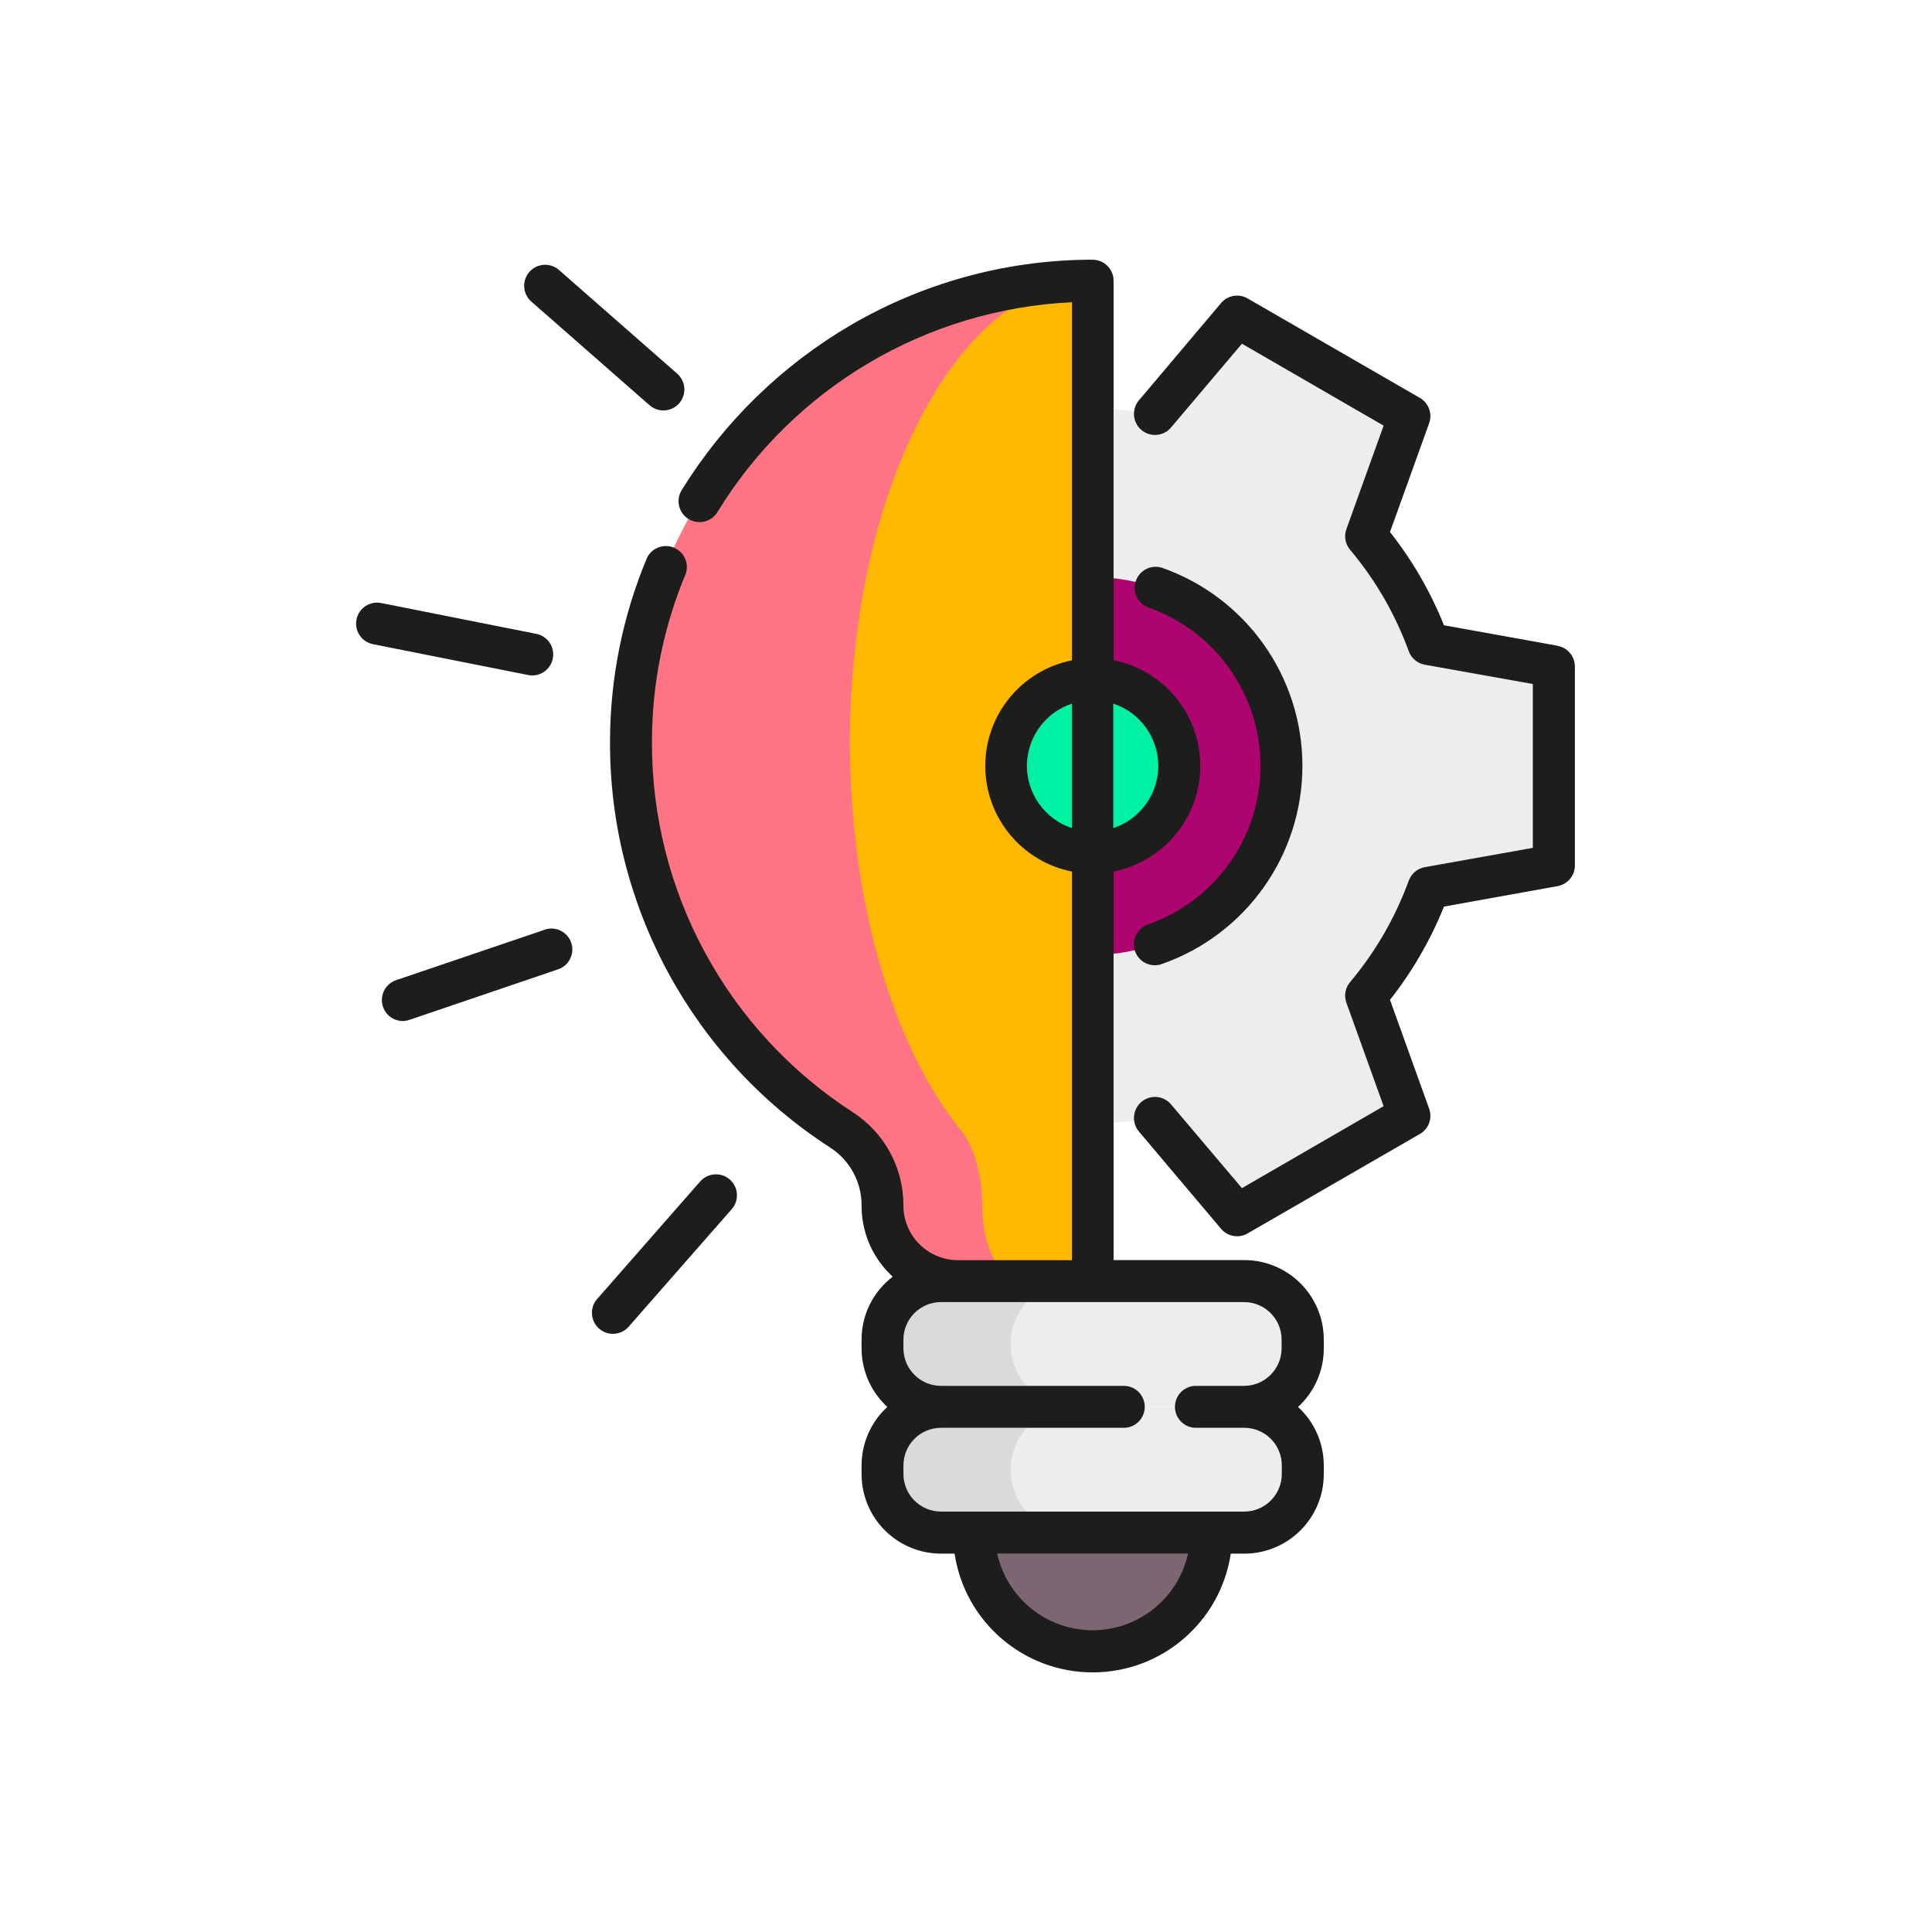
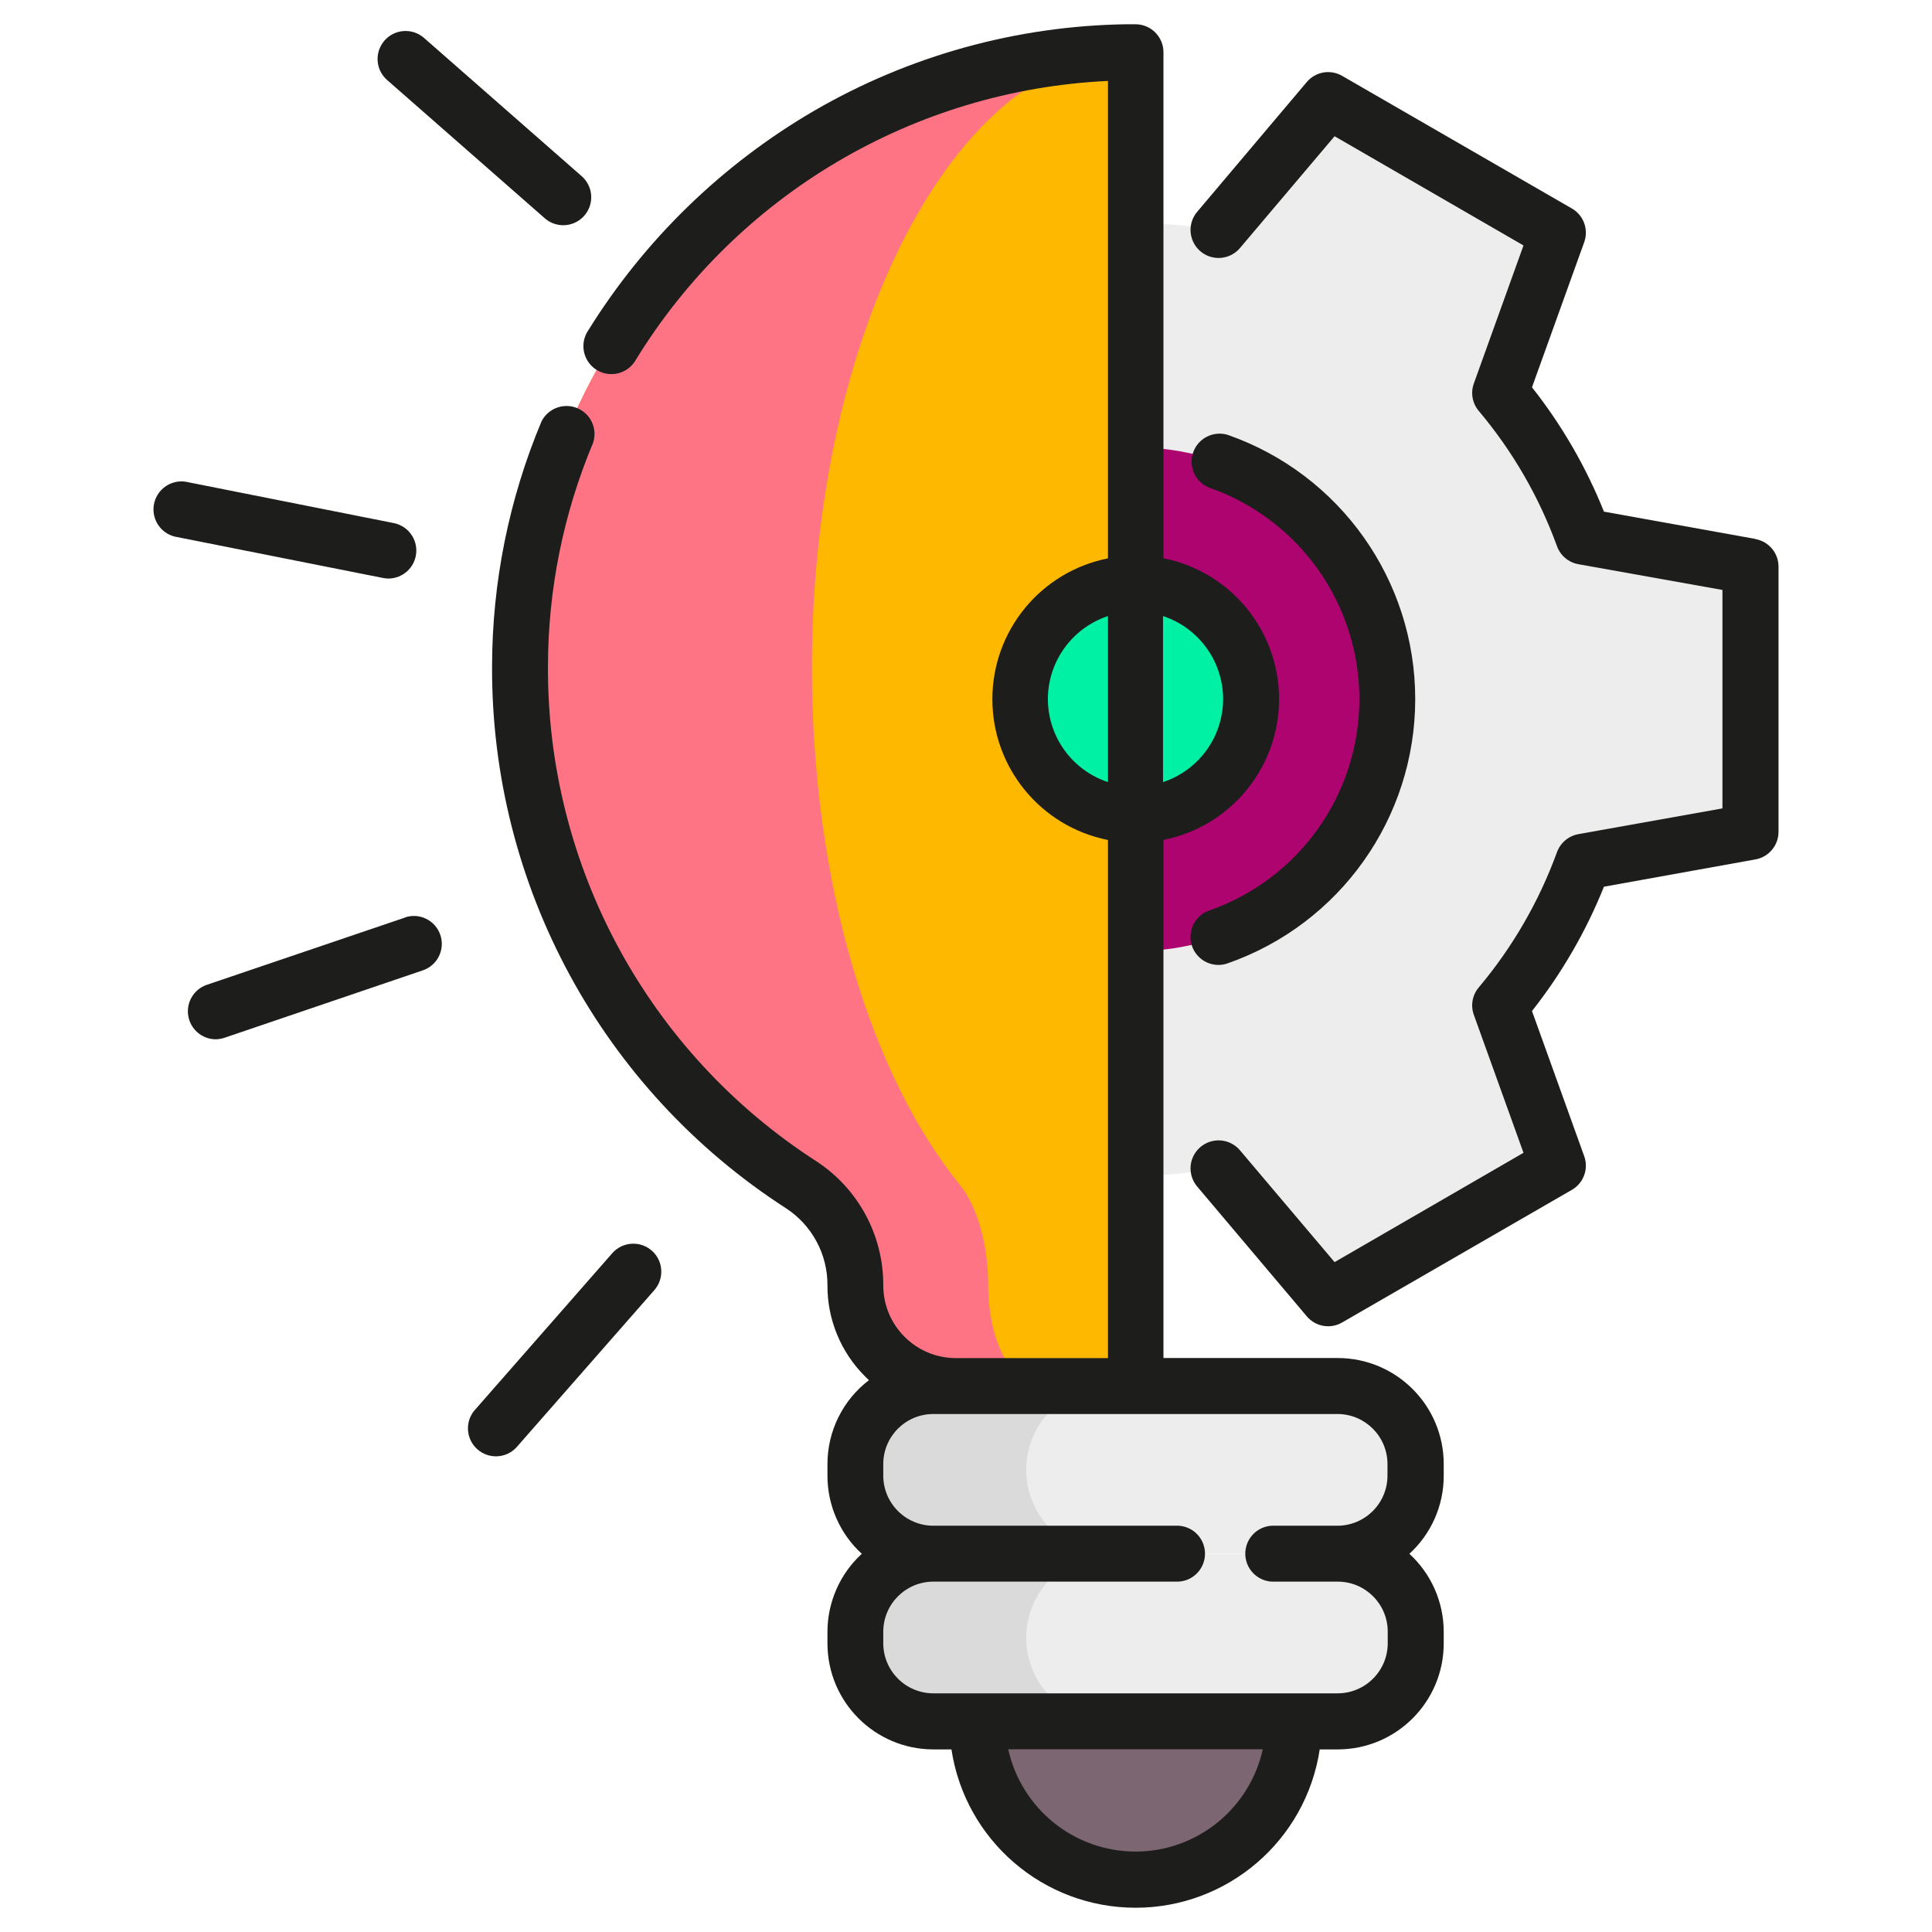
- <svg xmlns="http://www.w3.org/2000/svg" id="Lager_1" data-name="Lager 1" viewBox="0 0 299.99 299.99">
-   <defs>
-     <style>.cls-1{fill:#ad0470;}.cls-2{fill:#ededed;}.cls-3{fill:#ffb800;}.cls-4{fill:#ff7484;}.cls-5{fill:#dadada;}.cls-6{fill:#00f1a4;}.cls-7{fill:#7b6671;}.cls-8{fill:#1d1d1b;}</style>
+ <svg xmlns="http://www.w3.org/2000/svg" id="Lager_1" data-name="Lager 1" viewBox="0 0 225 225" version="1.1" width="225" height="225">
+   <defs id="defs984">
+     <style id="style982">.cls-1{fill:#ad0470;}.cls-2{fill:#ededed;}.cls-3{fill:#ffb800;}.cls-4{fill:#ff7484;}.cls-5{fill:#dadada;}.cls-6{fill:#00f1a4;}.cls-7{fill:#7b6671;}.cls-8{fill:#1d1d1b;}</style>
  </defs>
-   <path class="cls-1" d="M169,76.82a42.1,42.1,0,1,1-42.1,42.1A42.09,42.09,0,0,1,169,76.82" />
-   <path class="cls-2" d="M241.28,103.47v30.89l-19.46,3.51a55.56,55.56,0,0,1-9.68,16.74l6.71,18.62-26.76,15.45-12.76-15.11a56.21,56.21,0,0,1-9.68.84L161,162.27l8.68-14a29.33,29.33,0,0,0,0-58.66l-8.68-15,8.68-11.11a56.21,56.21,0,0,1,9.68.84l12.76-15.11,26.76,15.45-6.71,18.62A55.44,55.44,0,0,1,221.82,100Z" />
-   <path class="cls-3" d="M169.65,43.59V198.92h-20.9A11.74,11.74,0,0,1,137,187.19a14,14,0,0,0-6.32-11.73A71.69,71.69,0,0,1,168.61,43.6h1" />
-   <path class="cls-4" d="M158.67,198.92h-9.91A11.73,11.73,0,0,1,137,187.18a13.93,13.93,0,0,0-6.31-11.71A71.69,71.69,0,0,1,168.61,43.6h.5c-20.47.55-37.1,32.58-37.14,71.53,0,25.29,6.84,47.54,17.21,60.34,2.08,2.57,3.32,7,3.32,11.71,0,6.49,2.77,11.74,6.17,11.74" />
-   <path class="cls-2" d="M193.2,218.44H146.11a9.09,9.09,0,0,1-9.09-9.08V208a9.09,9.09,0,0,1,9.09-9.08H193.2a9.09,9.09,0,0,1,9.09,9.08v1.36a9.09,9.09,0,0,1-9.09,9.08" />
-   <path class="cls-2" d="M193.2,238H146.11a9.09,9.09,0,0,1-9.09-9.09v-1.35a9.09,9.09,0,0,1,9.09-9.09H193.2a9.09,9.09,0,0,1,9.09,9.09v1.35A9.09,9.09,0,0,1,193.2,238" />
-   <path class="cls-5" d="M166.69,218.44H146.78a9.76,9.76,0,0,1,0-19.52h19.91a9.76,9.76,0,1,0,0,19.52" />
-   <path class="cls-5" d="M166.69,238H146.78a9.76,9.76,0,0,1,0-19.52h19.91a9.76,9.76,0,1,0,0,19.52" />
-   <path class="cls-6" d="M169,105.45a13.47,13.47,0,1,1-13.47,13.47A13.47,13.47,0,0,1,169,105.45" />
-   <path class="cls-7" d="M151.22,238a18.44,18.44,0,0,0,36.87,0" />
-   <path class="cls-8" d="M185.52,215.19a3.26,3.26,0,0,0,0,6.51h7.68a5.83,5.83,0,0,1,5.83,5.83v1.35a5.84,5.84,0,0,1-5.83,5.83H146.11a5.84,5.84,0,0,1-5.83-5.83v-1.35a5.84,5.84,0,0,1,5.83-5.83h28.56a3.26,3.26,0,0,0,0-6.51H146.11a5.84,5.84,0,0,1-5.83-5.83V208a5.83,5.83,0,0,1,5.83-5.82H193.2A5.83,5.83,0,0,1,199,208v1.36a5.84,5.84,0,0,1-5.83,5.83Zm-15.86,37.95a15.21,15.21,0,0,1-14.83-11.92h29.65a15.2,15.2,0,0,1-14.82,11.92M159.45,118.92a10.21,10.21,0,0,1,7-9.67v19.34a10.21,10.21,0,0,1-7-9.67m20.41,0a10.21,10.21,0,0,1-7,9.67V109.25a10.21,10.21,0,0,1,7,9.67m13.34,76.74H172.91V135.32a16.72,16.72,0,0,0,0-32.8V43.59a3.26,3.26,0,0,0-3.26-3.26h-1.09a74.59,74.59,0,0,0-36.34,10.08A76,76,0,0,0,105.91,76a3.26,3.26,0,1,0,5.54,3.43,68.29,68.29,0,0,1,55-32.5v55.6a16.72,16.72,0,0,0,0,32.8v60.34H148.71a8.47,8.47,0,0,1-8.43-8.47,17.17,17.17,0,0,0-7.8-14.46,68.21,68.21,0,0,1-31.25-57.59,67.46,67.46,0,0,1,5.25-26.06,3.26,3.26,0,0,0-6-2.51,74,74,0,0,0-5.76,28.55,74.73,74.73,0,0,0,34.22,63.08,10.64,10.64,0,0,1,4.84,9,14.86,14.86,0,0,0,4.39,10.6l.44.43a12.29,12.29,0,0,0-4.83,9.78v1.36a12.32,12.32,0,0,0,4,9.08,12.34,12.34,0,0,0-4,9.09v1.35a12.35,12.35,0,0,0,12.34,12.34h2.1a21.69,21.69,0,0,0,42.89,0h2.1a12.35,12.35,0,0,0,12.34-12.34v-1.35a12.31,12.31,0,0,0-4-9.09,12.29,12.29,0,0,0,4-9.08V208a12.35,12.35,0,0,0-12.34-12.34" />
-   <path class="cls-8" d="M241.86,100.27l-17.65-3.18a58.47,58.47,0,0,0-8.38-14.48l6.08-16.9a3.25,3.25,0,0,0-1.43-3.92L193.72,46.34a3.25,3.25,0,0,0-4.12.72L176.84,62.17a3.25,3.25,0,1,0,5,4.2l11-13,22,12.72-5.78,16.07a3.24,3.24,0,0,0,.57,3.2,52.07,52.07,0,0,1,9.11,15.75,3.26,3.26,0,0,0,2.48,2.1l16.79,3v25.44l-16.79,3a3.28,3.28,0,0,0-2.48,2.1,52.31,52.31,0,0,1-9.11,15.75,3.24,3.24,0,0,0-.57,3.2l5.78,16.06-22,12.73-11-13a3.25,3.25,0,1,0-5,4.2l12.76,15.11a3.25,3.25,0,0,0,4.12.72l26.76-15.45a3.25,3.25,0,0,0,1.43-3.92l-6.08-16.9a58.84,58.84,0,0,0,8.38-14.48l17.65-3.18a3.26,3.26,0,0,0,2.68-3.2v-30.9a3.25,3.25,0,0,0-2.68-3.2" />
-   <path class="cls-8" d="M178.25,143.54a3.26,3.26,0,0,0,1.08,6.34,3.14,3.14,0,0,0,1.07-.19,32.6,32.6,0,0,0,0-61.54,3.26,3.26,0,0,0-2.15,6.15,26.08,26.08,0,0,1,0,49.24" />
-   <path class="cls-8" d="M82.68,104.88a3.26,3.26,0,0,0,.63-6.45l-24-4.77a3.26,3.26,0,1,0-1.27,6.39l24,4.77a3.47,3.47,0,0,0,.64.06" />
-   <path class="cls-8" d="M82.46,46.79l18.36,16.1a3.26,3.26,0,1,0,4.3-4.9L86.76,41.89a3.26,3.26,0,0,0-4.3,4.9" />
-   <path class="cls-8" d="M113.32,183.15a3.27,3.27,0,0,0-4.6.3l-16.1,18.37a3.26,3.26,0,0,0,4.9,4.29l16.1-18.36a3.26,3.26,0,0,0-.3-4.6" />
-   <path class="cls-8" d="M84.62,144.35,61.49,152.2a3.26,3.26,0,0,0,1,6.34,3.49,3.49,0,0,0,1.05-.17l23.12-7.86a3.25,3.25,0,1,0-2.09-6.16" />
+   <g id="g1044" transform="translate(-37.41479,-37.50457)">
+     <path id="path988" d="m 169,76.82 a 42.1,42.1 0 1 1 -42.1,42.1 42.09,42.09 0 0 1 42.1,-42.1" class="cls-1" style="fill:#ad0470" />
+     <path id="path990" d="m 241.28,103.47 v 30.89 l -19.46,3.51 a 55.56,55.56 0 0 1 -9.68,16.74 l 6.71,18.62 -26.76,15.45 -12.76,-15.11 a 56.21,56.21 0 0 1 -9.68,0.84 l -8.65,-12.14 8.68,-14 a 29.33,29.33 0 0 0 0,-58.66 l -8.68,-15 8.68,-11.11 a 56.21,56.21 0 0 1 9.68,0.84 l 12.76,-15.11 26.76,15.45 -6.71,18.62 a 55.44,55.44 0 0 1 9.65,16.7 z" class="cls-2" style="fill:#ededed" />
+     <path id="path992" d="m 169.65,43.59 v 155.33 h -20.9 A 11.74,11.74 0 0 1 137,187.19 14,14 0 0 0 130.68,175.46 71.69,71.69 0 0 1 168.61,43.6 h 1" class="cls-3" style="fill:#ffb800" />
+     <path id="path994" d="m 158.67,198.92 h -9.91 A 11.73,11.73 0 0 1 137,187.18 13.93,13.93 0 0 0 130.69,175.47 71.69,71.69 0 0 1 168.61,43.6 h 0.5 c -20.47,0.55 -37.1,32.58 -37.14,71.53 0,25.29 6.84,47.54 17.21,60.34 2.08,2.57 3.32,7 3.32,11.71 0,6.49 2.77,11.74 6.17,11.74" class="cls-4" style="fill:#ff7484" />
+     <path id="path996" d="m 193.2,218.44 h -47.09 a 9.09,9.09 0 0 1 -9.09,-9.08 V 208 a 9.09,9.09 0 0 1 9.09,-9.08 h 47.09 a 9.09,9.09 0 0 1 9.09,9.08 v 1.36 a 9.09,9.09 0 0 1 -9.09,9.08" class="cls-2" style="fill:#ededed" />
+     <path id="path998" d="m 193.2,238 h -47.09 a 9.09,9.09 0 0 1 -9.09,-9.09 v -1.35 a 9.09,9.09 0 0 1 9.09,-9.09 h 47.09 a 9.09,9.09 0 0 1 9.09,9.09 v 1.35 A 9.09,9.09 0 0 1 193.2,238" class="cls-2" style="fill:#ededed" />
+     <path id="path1000" d="m 166.69,218.44 h -19.91 a 9.76,9.76 0 0 1 0,-19.52 h 19.91 a 9.76,9.76 0 1 0 0,19.52" class="cls-5" style="fill:#dadada" />
+     <path id="path1002" d="m 166.69,238 h -19.91 a 9.76,9.76 0 0 1 0,-19.52 h 19.91 a 9.76,9.76 0 1 0 0,19.52" class="cls-5" style="fill:#dadada" />
+     <path id="path1004" d="M 169,105.45 A 13.47,13.47 0 1 1 155.53,118.92 13.47,13.47 0 0 1 169,105.45" class="cls-6" style="fill:#00f1a4" />
+     <path id="path1006" d="m 151.22,238 a 18.44,18.44 0 0 0 36.87,0" class="cls-7" style="fill:#7b6671" />
+     <path id="path1008" d="m 185.52,215.19 a 3.26,3.26 0 0 0 0,6.51 h 7.68 a 5.83,5.83 0 0 1 5.83,5.83 v 1.35 a 5.84,5.84 0 0 1 -5.83,5.83 h -47.09 a 5.84,5.84 0 0 1 -5.83,-5.83 v -1.35 a 5.84,5.84 0 0 1 5.83,-5.83 h 28.56 a 3.26,3.26 0 0 0 0,-6.51 h -28.56 a 5.84,5.84 0 0 1 -5.83,-5.83 V 208 a 5.83,5.83 0 0 1 5.83,-5.82 H 193.2 A 5.83,5.83 0 0 1 199,208 v 1.36 a 5.84,5.84 0 0 1 -5.83,5.83 z m -15.86,37.95 a 15.21,15.21 0 0 1 -14.83,-11.92 h 29.65 a 15.2,15.2 0 0 1 -14.82,11.92 M 159.45,118.92 a 10.21,10.21 0 0 1 7,-9.67 v 19.34 a 10.21,10.21 0 0 1 -7,-9.67 m 20.41,0 a 10.21,10.21 0 0 1 -7,9.67 v -19.34 a 10.21,10.21 0 0 1 7,9.67 m 13.34,76.74 h -20.29 v -60.34 a 16.72,16.72 0 0 0 0,-32.8 V 43.59 a 3.26,3.26 0 0 0 -3.26,-3.26 h -1.09 A 74.59,74.59 0 0 0 132.22,50.41 76,76 0 0 0 105.91,76 a 3.26,3.26 0 1 0 5.54,3.43 68.29,68.29 0 0 1 55,-32.5 v 55.6 a 16.72,16.72 0 0 0 0,32.8 v 60.34 h -17.74 a 8.47,8.47 0 0 1 -8.43,-8.47 17.17,17.17 0 0 0 -7.8,-14.46 68.21,68.21 0 0 1 -31.25,-57.59 67.46,67.46 0 0 1 5.25,-26.06 3.26,3.26 0 0 0 -6,-2.51 74,74 0 0 0 -5.76,28.55 74.73,74.73 0 0 0 34.22,63.08 10.64,10.64 0 0 1 4.84,9 14.86,14.86 0 0 0 4.39,10.6 l 0.44,0.43 a 12.29,12.29 0 0 0 -4.83,9.78 v 1.36 a 12.32,12.32 0 0 0 4,9.08 12.34,12.34 0 0 0 -4,9.09 v 1.35 a 12.35,12.35 0 0 0 12.34,12.34 h 2.1 a 21.69,21.69 0 0 0 42.89,0 h 2.1 a 12.35,12.35 0 0 0 12.34,-12.34 v -1.35 a 12.31,12.31 0 0 0 -4,-9.09 12.29,12.29 0 0 0 4,-9.08 V 208 a 12.35,12.35 0 0 0 -12.34,-12.34" class="cls-8" style="fill:#1d1d1b" />
+     <path id="path1010" d="m 241.86,100.27 -17.65,-3.18 a 58.47,58.47 0 0 0 -8.38,-14.48 l 6.08,-16.9 a 3.25,3.25 0 0 0 -1.43,-3.92 L 193.72,46.34 a 3.25,3.25 0 0 0 -4.12,0.72 l -12.76,15.11 a 3.265,3.265 0 1 0 5,4.2 l 11,-13 22,12.72 -5.78,16.07 a 3.24,3.24 0 0 0 0.57,3.2 52.07,52.07 0 0 1 9.11,15.75 3.26,3.26 0 0 0 2.48,2.1 l 16.79,3 v 25.44 l -16.79,3 a 3.28,3.28 0 0 0 -2.48,2.1 52.31,52.31 0 0 1 -9.11,15.75 3.24,3.24 0 0 0 -0.57,3.2 l 5.78,16.06 -22,12.73 -11,-13 a 3.265,3.265 0 1 0 -5,4.2 l 12.76,15.11 a 3.25,3.25 0 0 0 4.12,0.72 l 26.76,-15.45 a 3.25,3.25 0 0 0 1.43,-3.92 l -6.08,-16.9 a 58.84,58.84 0 0 0 8.38,-14.48 l 17.65,-3.18 a 3.26,3.26 0 0 0 2.68,-3.2 v -30.9 a 3.25,3.25 0 0 0 -2.68,-3.2" class="cls-8" style="fill:#1d1d1b" />
+     <path id="path1012" d="m 178.25,143.54 a 3.26,3.26 0 0 0 1.08,6.34 3.14,3.14 0 0 0 1.07,-0.19 32.6,32.6 0 0 0 0,-61.54 3.26,3.26 0 0 0 -2.15,6.15 26.08,26.08 0 0 1 0,49.24" class="cls-8" style="fill:#1d1d1b" />
+     <path id="path1014" d="m 82.68,104.88 a 3.26,3.26 0 0 0 0.63,-6.45 l -24,-4.77 a 3.26,3.26 0 1 0 -1.27,6.39 l 24,4.77 a 3.47,3.47 0 0 0 0.64,0.06" class="cls-8" style="fill:#1d1d1b" />
+     <path id="path1016" d="m 82.46,46.79 18.36,16.1 a 3.26,3.26 0 1 0 4.3,-4.9 L 86.76,41.89 a 3.26,3.26 0 0 0 -4.3,4.9" class="cls-8" style="fill:#1d1d1b" />
+     <path id="path1018" d="m 113.32,183.15 a 3.27,3.27 0 0 0 -4.6,0.3 l -16.1,18.37 a 3.26,3.26 0 0 0 4.9,4.29 l 16.1,-18.36 a 3.26,3.26 0 0 0 -0.3,-4.6" class="cls-8" style="fill:#1d1d1b" />
+     <path id="path1020" d="m 84.62,144.35 -23.13,7.85 a 3.26,3.26 0 0 0 1,6.34 3.49,3.49 0 0 0 1.05,-0.17 l 23.12,-7.86 a 3.252,3.252 0 1 0 -2.09,-6.16" class="cls-8" style="fill:#1d1d1b" />
+   </g>
</svg>
